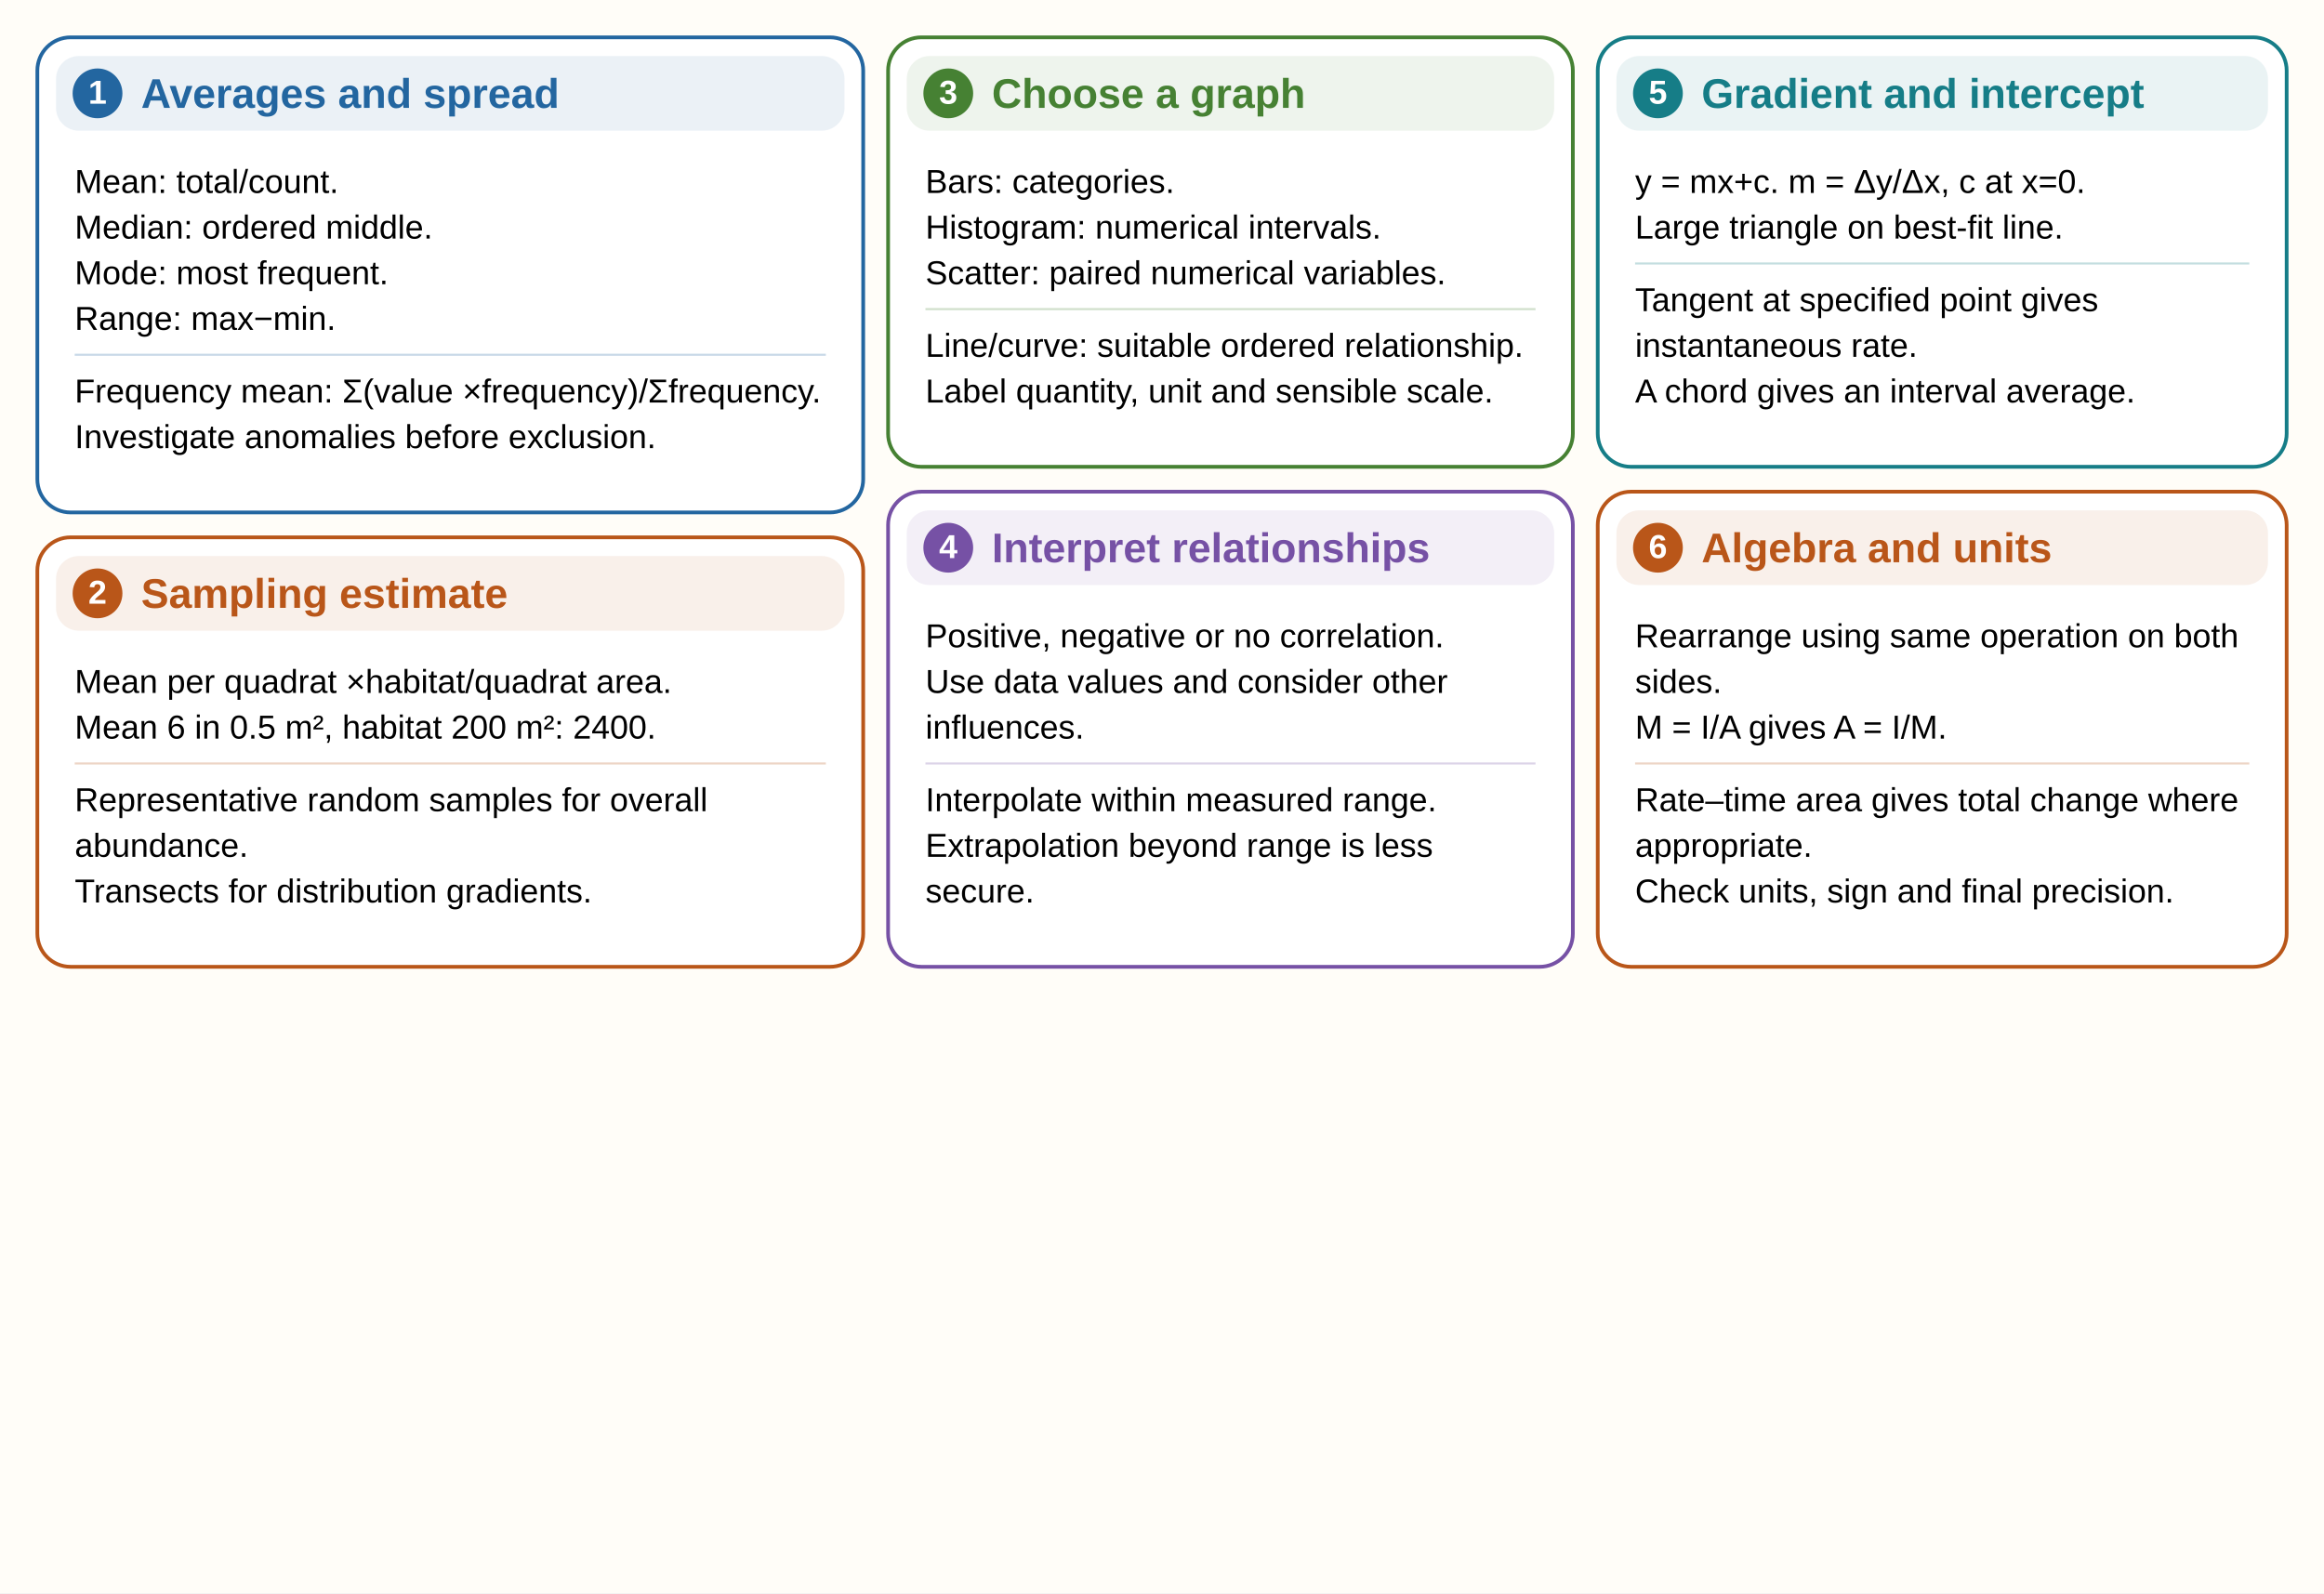
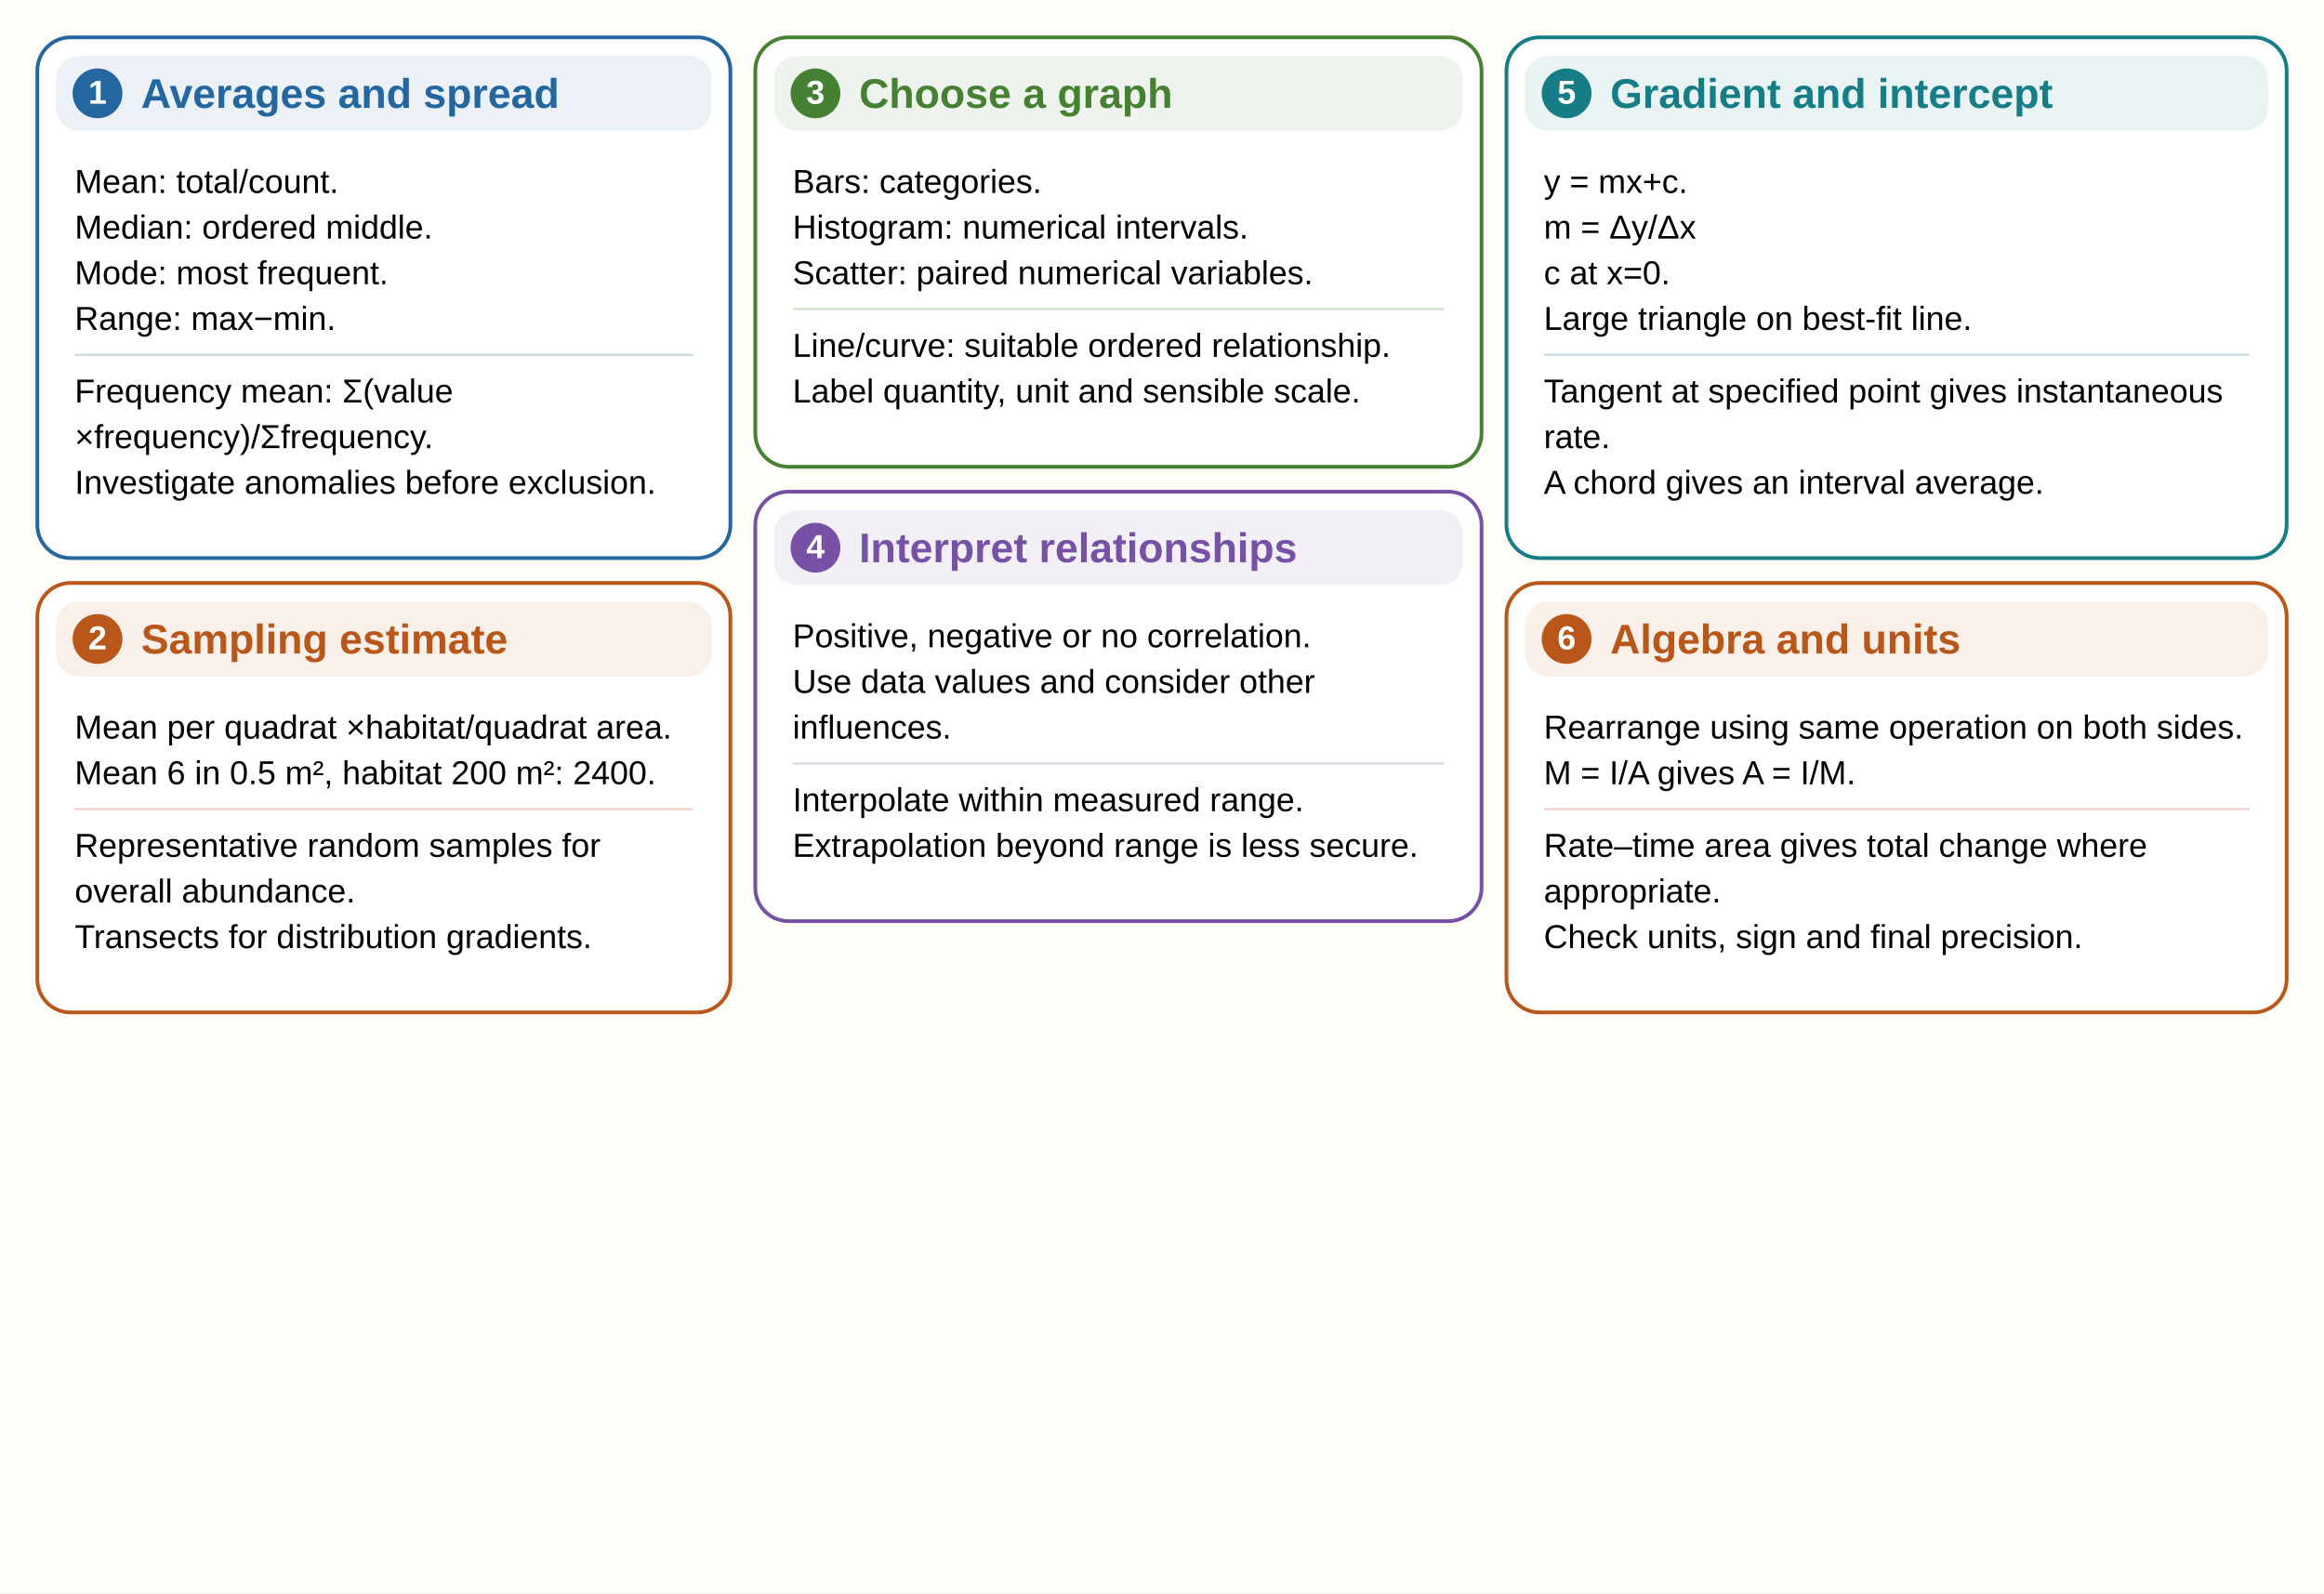
<svg xmlns="http://www.w3.org/2000/svg" width="2400" height="1645.714" viewBox="0 0 1120 768" role="img" aria-labelledby="map-title map-description" data-print-width-mm="277" font-family="Segoe UI,Arial,sans-serif">
  <defs>
    <marker id="arrow-2366a0" viewBox="0 0 10 10" refX="9" refY="5" markerWidth="4" markerHeight="4" orient="auto-start-reverse">
      <path d="M1 1L9 5L1 9" fill="none" stroke="#2366a0" stroke-width="2" stroke-linejoin="round" />
    </marker>
    <marker id="arrow-b95619" viewBox="0 0 10 10" refX="9" refY="5" markerWidth="4" markerHeight="4" orient="auto-start-reverse">
      <path d="M1 1L9 5L1 9" fill="none" stroke="#b95619" stroke-width="2" stroke-linejoin="round" />
    </marker>
    <marker id="arrow-468133" viewBox="0 0 10 10" refX="9" refY="5" markerWidth="4" markerHeight="4" orient="auto-start-reverse">
      <path d="M1 1L9 5L1 9" fill="none" stroke="#468133" stroke-width="2" stroke-linejoin="round" />
    </marker>
    <marker id="arrow-7651a5" viewBox="0 0 10 10" refX="9" refY="5" markerWidth="4" markerHeight="4" orient="auto-start-reverse">
      <path d="M1 1L9 5L1 9" fill="none" stroke="#7651a5" stroke-width="2" stroke-linejoin="round" />
    </marker>
    <marker id="arrow-167d87" viewBox="0 0 10 10" refX="9" refY="5" markerWidth="4" markerHeight="4" orient="auto-start-reverse">
      <path d="M1 1L9 5L1 9" fill="none" stroke="#167d87" stroke-width="2" stroke-linejoin="round" />
    </marker>
    <marker id="arrow-b95619" viewBox="0 0 10 10" refX="9" refY="5" markerWidth="4" markerHeight="4" orient="auto-start-reverse">
      <path d="M1 1L9 5L1 9" fill="none" stroke="#b95619" stroke-width="2" stroke-linejoin="round" />
    </marker>
  </defs>
  <rect width="1120" height="768" fill="#fffdf8" />
-   <g class="map-section" id="section-1" data-source-panel="0" data-bounds="0,0,398,229" transform="translate(18 18)">
-     <rect width="398" height="229" rx="16" fill="white" stroke="#2366a0" stroke-width="1.8" />
+   <g class="map-section" id="section-1" data-source-panel="0" data-bounds="0,0,334,251" transform="translate(18 18)">
+     <rect width="334" height="251" rx="16" fill="white" stroke="#2366a0" stroke-width="1.8" />
    <g class="section-heading">
-       <rect x="9" y="9" width="380" height="36" rx="11" fill="#2366a0" opacity=".09" />
+       <rect x="9" y="9" width="316" height="36" rx="11" fill="#2366a0" opacity=".09" />
      <circle cx="29" cy="27" r="12" fill="#2366a0" />
      <text class="diagram-label" x="29" y="32" font-size="16" fill="white" font-weight="700" text-anchor="middle">1</text>
      <text class="panel-title" x="50" y="34" font-size="20" fill="#2366a0" font-weight="700" text-anchor="start">Averages and spread</text>
    </g>
    <g class="section-body">
      <text class="body-text" x="18" y="75" font-size="16" fill="#000000" font-weight="400" text-anchor="start">Mean: total/count.</text>
      <text class="body-text" x="18" y="97" font-size="16" fill="#000000" font-weight="400" text-anchor="start">Median: ordered middle.</text>
      <text class="body-text" x="18" y="119" font-size="16" fill="#000000" font-weight="400" text-anchor="start">Mode: most frequent.</text>
      <text class="body-text" x="18" y="141" font-size="16" fill="#000000" font-weight="400" text-anchor="start">Range: max−min.</text>
-       <path class="section-divider" d="M18 153H380" stroke="#2366a0" stroke-opacity=".25" stroke-width="1" fill="none" />
-       <text class="body-text" x="18" y="176" font-size="16" fill="#000000" font-weight="400" text-anchor="start">Frequency mean: Σ(value ×frequency)/Σfrequency.</text>
-       <text class="body-text" x="18" y="198" font-size="16" fill="#000000" font-weight="400" text-anchor="start">Investigate anomalies before exclusion.</text>
+       <path class="section-divider" d="M18 153H316" stroke="#2366a0" stroke-opacity=".25" stroke-width="1" fill="none" />
+       <text class="body-text" x="18" y="176" font-size="16" fill="#000000" font-weight="400" text-anchor="start">Frequency mean: Σ(value</text>
+       <text class="body-text" x="18" y="198" font-size="16" fill="#000000" font-weight="400" text-anchor="start">×frequency)/Σfrequency.</text>
+       <text class="body-text" x="18" y="220" font-size="16" fill="#000000" font-weight="400" text-anchor="start">Investigate anomalies before exclusion.</text>
    </g>
  </g>
-   <g class="map-section" id="section-2" data-source-panel="1" data-bounds="0,0,398,207" transform="translate(18 259)">
-     <rect width="398" height="207" rx="16" fill="white" stroke="#b95619" stroke-width="1.8" />
+   <g class="map-section" id="section-2" data-source-panel="1" data-bounds="0,0,334,207" transform="translate(18 281)">
+     <rect width="334" height="207" rx="16" fill="white" stroke="#b95619" stroke-width="1.8" />
    <g class="section-heading">
-       <rect x="9" y="9" width="380" height="36" rx="11" fill="#b95619" opacity=".09" />
+       <rect x="9" y="9" width="316" height="36" rx="11" fill="#b95619" opacity=".09" />
      <circle cx="29" cy="27" r="12" fill="#b95619" />
      <text class="diagram-label" x="29" y="32" font-size="16" fill="white" font-weight="700" text-anchor="middle">2</text>
      <text class="panel-title" x="50" y="34" font-size="20" fill="#b95619" font-weight="700" text-anchor="start">Sampling estimate</text>
    </g>
    <g class="section-body">
      <text class="body-text" x="18" y="75" font-size="16" fill="#000000" font-weight="400" text-anchor="start">Mean per quadrat ×habitat/quadrat area.</text>
      <text class="body-text" x="18" y="97" font-size="16" fill="#000000" font-weight="400" text-anchor="start">Mean 6 in 0.5 m², habitat 200 m²: 2400.</text>
-       <path class="section-divider" d="M18 109H380" stroke="#b95619" stroke-opacity=".25" stroke-width="1" fill="none" />
-       <text class="body-text" x="18" y="132" font-size="16" fill="#000000" font-weight="400" text-anchor="start">Representative random samples for overall</text>
-       <text class="body-text" x="18" y="154" font-size="16" fill="#000000" font-weight="400" text-anchor="start">abundance.</text>
+       <path class="section-divider" d="M18 109H316" stroke="#b95619" stroke-opacity=".25" stroke-width="1" fill="none" />
+       <text class="body-text" x="18" y="132" font-size="16" fill="#000000" font-weight="400" text-anchor="start">Representative random samples for</text>
+       <text class="body-text" x="18" y="154" font-size="16" fill="#000000" font-weight="400" text-anchor="start">overall abundance.</text>
      <text class="body-text" x="18" y="176" font-size="16" fill="#000000" font-weight="400" text-anchor="start">Transects for distribution gradients.</text>
    </g>
  </g>
-   <g class="map-section" id="section-3" data-source-panel="2" data-bounds="0,0,330,207" transform="translate(428 18)">
-     <rect width="330" height="207" rx="16" fill="white" stroke="#468133" stroke-width="1.8" />
+   <g class="map-section" id="section-3" data-source-panel="2" data-bounds="0,0,350,207" transform="translate(364 18)">
+     <rect width="350" height="207" rx="16" fill="white" stroke="#468133" stroke-width="1.8" />
    <g class="section-heading">
-       <rect x="9" y="9" width="312" height="36" rx="11" fill="#468133" opacity=".09" />
+       <rect x="9" y="9" width="332" height="36" rx="11" fill="#468133" opacity=".09" />
      <circle cx="29" cy="27" r="12" fill="#468133" />
      <text class="diagram-label" x="29" y="32" font-size="16" fill="white" font-weight="700" text-anchor="middle">3</text>
      <text class="panel-title" x="50" y="34" font-size="20" fill="#468133" font-weight="700" text-anchor="start">Choose a graph</text>
    </g>
    <g class="section-body">
      <text class="body-text" x="18" y="75" font-size="16" fill="#000000" font-weight="400" text-anchor="start">Bars: categories.</text>
      <text class="body-text" x="18" y="97" font-size="16" fill="#000000" font-weight="400" text-anchor="start">Histogram: numerical intervals.</text>
      <text class="body-text" x="18" y="119" font-size="16" fill="#000000" font-weight="400" text-anchor="start">Scatter: paired numerical variables.</text>
-       <path class="section-divider" d="M18 131H312" stroke="#468133" stroke-opacity=".25" stroke-width="1" fill="none" />
+       <path class="section-divider" d="M18 131H332" stroke="#468133" stroke-opacity=".25" stroke-width="1" fill="none" />
      <text class="body-text" x="18" y="154" font-size="16" fill="#000000" font-weight="400" text-anchor="start">Line/curve: suitable ordered relationship.</text>
      <text class="body-text" x="18" y="176" font-size="16" fill="#000000" font-weight="400" text-anchor="start">Label quantity, unit and sensible scale.</text>
    </g>
  </g>
-   <g class="map-section" id="section-4" data-source-panel="3" data-bounds="0,0,330,229" transform="translate(428 237)">
-     <rect width="330" height="229" rx="16" fill="white" stroke="#7651a5" stroke-width="1.8" />
+   <g class="map-section" id="section-4" data-source-panel="3" data-bounds="0,0,350,207" transform="translate(364 237)">
+     <rect width="350" height="207" rx="16" fill="white" stroke="#7651a5" stroke-width="1.8" />
    <g class="section-heading">
-       <rect x="9" y="9" width="312" height="36" rx="11" fill="#7651a5" opacity=".09" />
+       <rect x="9" y="9" width="332" height="36" rx="11" fill="#7651a5" opacity=".09" />
      <circle cx="29" cy="27" r="12" fill="#7651a5" />
      <text class="diagram-label" x="29" y="32" font-size="16" fill="white" font-weight="700" text-anchor="middle">4</text>
      <text class="panel-title" x="50" y="34" font-size="20" fill="#7651a5" font-weight="700" text-anchor="start">Interpret relationships</text>
    </g>
    <g class="section-body">
      <text class="body-text" x="18" y="75" font-size="16" fill="#000000" font-weight="400" text-anchor="start">Positive, negative or no correlation.</text>
      <text class="body-text" x="18" y="97" font-size="16" fill="#000000" font-weight="400" text-anchor="start">Use data values and consider other</text>
      <text class="body-text" x="18" y="119" font-size="16" fill="#000000" font-weight="400" text-anchor="start">influences.</text>
-       <path class="section-divider" d="M18 131H312" stroke="#7651a5" stroke-opacity=".25" stroke-width="1" fill="none" />
+       <path class="section-divider" d="M18 131H332" stroke="#7651a5" stroke-opacity=".25" stroke-width="1" fill="none" />
      <text class="body-text" x="18" y="154" font-size="16" fill="#000000" font-weight="400" text-anchor="start">Interpolate within measured range.</text>
-       <text class="body-text" x="18" y="176" font-size="16" fill="#000000" font-weight="400" text-anchor="start">Extrapolation beyond range is less</text>
-       <text class="body-text" x="18" y="198" font-size="16" fill="#000000" font-weight="400" text-anchor="start">secure.</text>
+       <text class="body-text" x="18" y="176" font-size="16" fill="#000000" font-weight="400" text-anchor="start">Extrapolation beyond range is less secure.</text>
    </g>
  </g>
-   <g class="map-section" id="section-5" data-source-panel="4" data-bounds="0,0,332,207" transform="translate(770 18)">
-     <rect width="332" height="207" rx="16" fill="white" stroke="#167d87" stroke-width="1.8" />
+   <g class="map-section" id="section-5" data-source-panel="4" data-bounds="0,0,376,251" transform="translate(726 18)">
+     <rect width="376" height="251" rx="16" fill="white" stroke="#167d87" stroke-width="1.8" />
    <g class="section-heading">
-       <rect x="9" y="9" width="314" height="36" rx="11" fill="#167d87" opacity=".09" />
+       <rect x="9" y="9" width="358" height="36" rx="11" fill="#167d87" opacity=".09" />
      <circle cx="29" cy="27" r="12" fill="#167d87" />
      <text class="diagram-label" x="29" y="32" font-size="16" fill="white" font-weight="700" text-anchor="middle">5</text>
      <text class="panel-title" x="50" y="34" font-size="20" fill="#167d87" font-weight="700" text-anchor="start">Gradient and intercept</text>
    </g>
    <g class="section-body">
-       <text class="body-text" x="18" y="75" font-size="16" fill="#000000" font-weight="400" text-anchor="start">y = mx+c. m = Δy/Δx, c at x=0.</text>
-       <text class="body-text" x="18" y="97" font-size="16" fill="#000000" font-weight="400" text-anchor="start">Large triangle on best-fit line.</text>
-       <path class="section-divider" d="M18 109H314" stroke="#167d87" stroke-opacity=".25" stroke-width="1" fill="none" />
-       <text class="body-text" x="18" y="132" font-size="16" fill="#000000" font-weight="400" text-anchor="start">Tangent at specified point gives</text>
-       <text class="body-text" x="18" y="154" font-size="16" fill="#000000" font-weight="400" text-anchor="start">instantaneous rate.</text>
-       <text class="body-text" x="18" y="176" font-size="16" fill="#000000" font-weight="400" text-anchor="start">A chord gives an interval average.</text>
+       <text class="body-text" x="18" y="75" font-size="16" fill="#000000" font-weight="400" text-anchor="start">y = mx+c.</text>
+       <text class="body-text" x="18" y="97" font-size="16" fill="#000000" font-weight="400" text-anchor="start">m = Δy/Δx</text>
+       <text class="body-text" x="18" y="119" font-size="16" fill="#000000" font-weight="400" text-anchor="start">c at x=0.</text>
+       <text class="body-text" x="18" y="141" font-size="16" fill="#000000" font-weight="400" text-anchor="start">Large triangle on best-fit line.</text>
+       <path class="section-divider" d="M18 153H358" stroke="#167d87" stroke-opacity=".25" stroke-width="1" fill="none" />
+       <text class="body-text" x="18" y="176" font-size="16" fill="#000000" font-weight="400" text-anchor="start">Tangent at specified point gives instantaneous</text>
+       <text class="body-text" x="18" y="198" font-size="16" fill="#000000" font-weight="400" text-anchor="start">rate.</text>
+       <text class="body-text" x="18" y="220" font-size="16" fill="#000000" font-weight="400" text-anchor="start">A chord gives an interval average.</text>
    </g>
  </g>
-   <g class="map-section" id="section-6" data-source-panel="5" data-bounds="0,0,332,229" transform="translate(770 237)">
-     <rect width="332" height="229" rx="16" fill="white" stroke="#b95619" stroke-width="1.8" />
+   <g class="map-section" id="section-6" data-source-panel="5" data-bounds="0,0,376,207" transform="translate(726 281)">
+     <rect width="376" height="207" rx="16" fill="white" stroke="#b95619" stroke-width="1.8" />
    <g class="section-heading">
-       <rect x="9" y="9" width="314" height="36" rx="11" fill="#b95619" opacity=".09" />
+       <rect x="9" y="9" width="358" height="36" rx="11" fill="#b95619" opacity=".09" />
      <circle cx="29" cy="27" r="12" fill="#b95619" />
      <text class="diagram-label" x="29" y="32" font-size="16" fill="white" font-weight="700" text-anchor="middle">6</text>
      <text class="panel-title" x="50" y="34" font-size="20" fill="#b95619" font-weight="700" text-anchor="start">Algebra and units</text>
    </g>
    <g class="section-body">
-       <text class="body-text" x="18" y="75" font-size="16" fill="#000000" font-weight="400" text-anchor="start">Rearrange using same operation on both</text>
-       <text class="body-text" x="18" y="97" font-size="16" fill="#000000" font-weight="400" text-anchor="start">sides.</text>
-       <text class="body-text" x="18" y="119" font-size="16" fill="#000000" font-weight="400" text-anchor="start">M = I/A gives A = I/M.</text>
-       <path class="section-divider" d="M18 131H314" stroke="#b95619" stroke-opacity=".25" stroke-width="1" fill="none" />
-       <text class="body-text" x="18" y="154" font-size="16" fill="#000000" font-weight="400" text-anchor="start">Rate–time area gives total change where</text>
-       <text class="body-text" x="18" y="176" font-size="16" fill="#000000" font-weight="400" text-anchor="start">appropriate.</text>
-       <text class="body-text" x="18" y="198" font-size="16" fill="#000000" font-weight="400" text-anchor="start">Check units, sign and final precision.</text>
+       <text class="body-text" x="18" y="75" font-size="16" fill="#000000" font-weight="400" text-anchor="start">Rearrange using same operation on both sides.</text>
+       <text class="body-text" x="18" y="97" font-size="16" fill="#000000" font-weight="400" text-anchor="start">M = I/A gives A = I/M.</text>
+       <path class="section-divider" d="M18 109H358" stroke="#b95619" stroke-opacity=".25" stroke-width="1" fill="none" />
+       <text class="body-text" x="18" y="132" font-size="16" fill="#000000" font-weight="400" text-anchor="start">Rate–time area gives total change where</text>
+       <text class="body-text" x="18" y="154" font-size="16" fill="#000000" font-weight="400" text-anchor="start">appropriate.</text>
+       <text class="body-text" x="18" y="176" font-size="16" fill="#000000" font-weight="400" text-anchor="start">Check units, sign and final precision.</text>
    </g>
  </g>
</svg>
